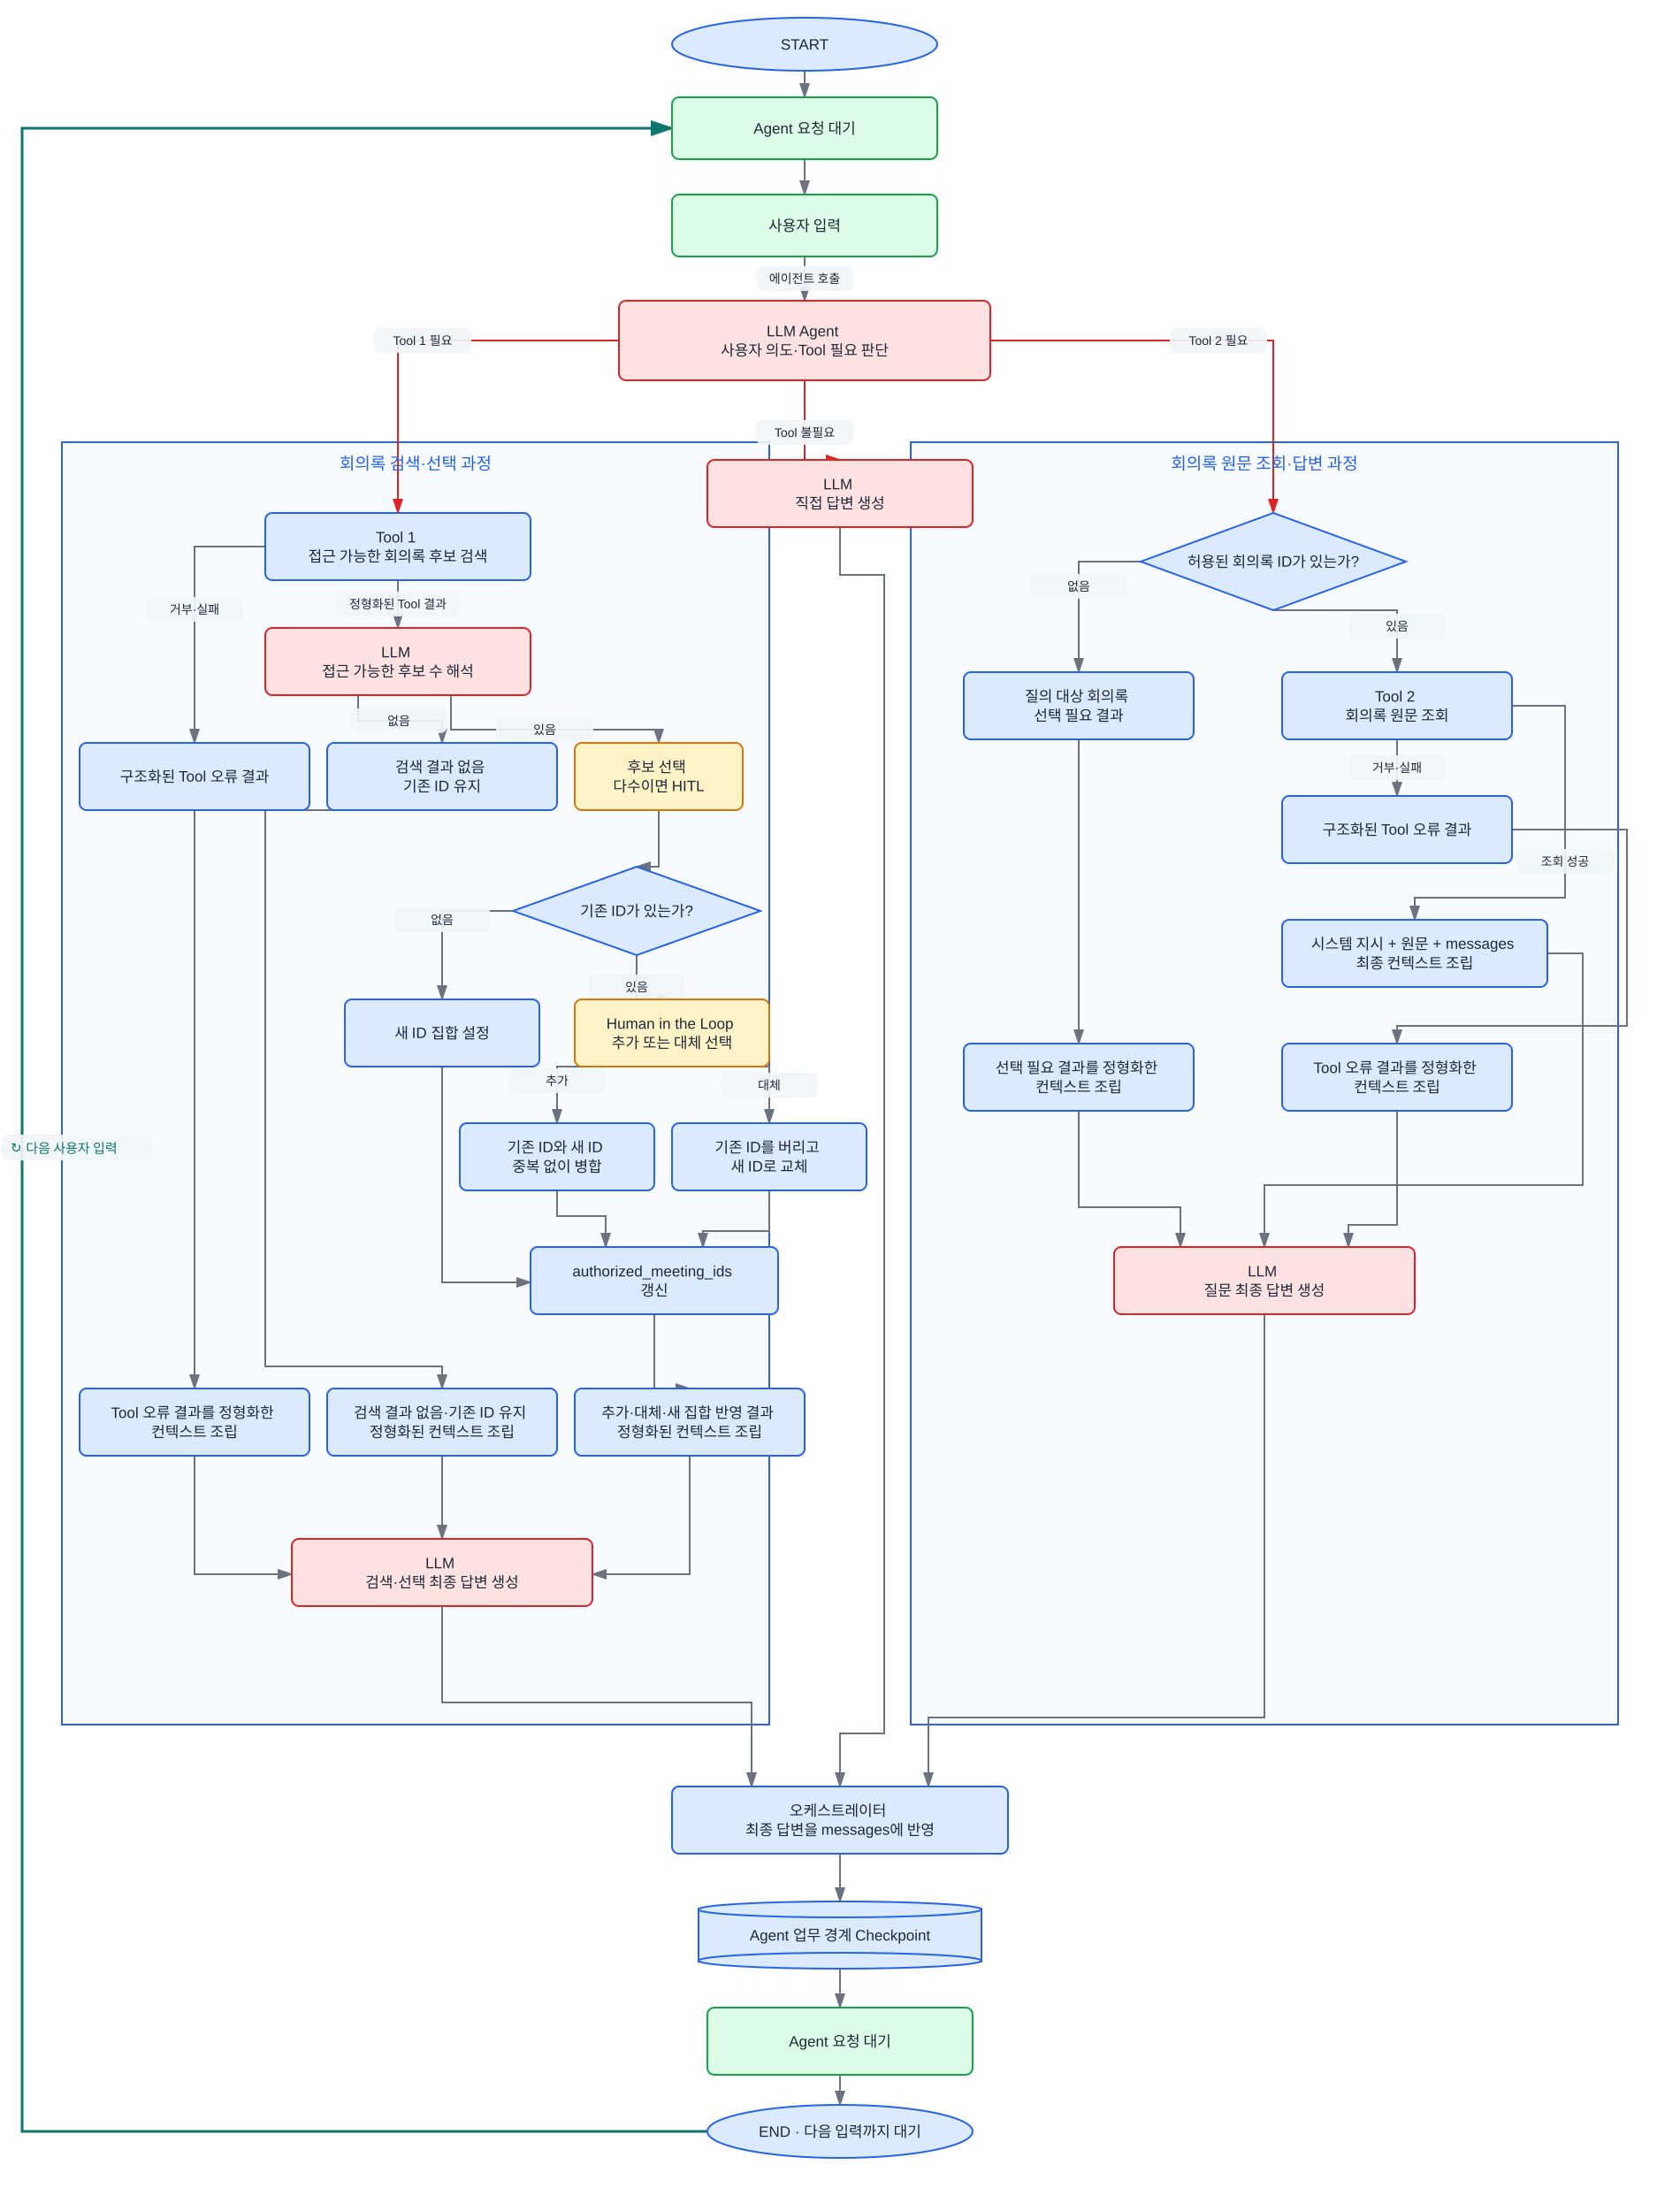
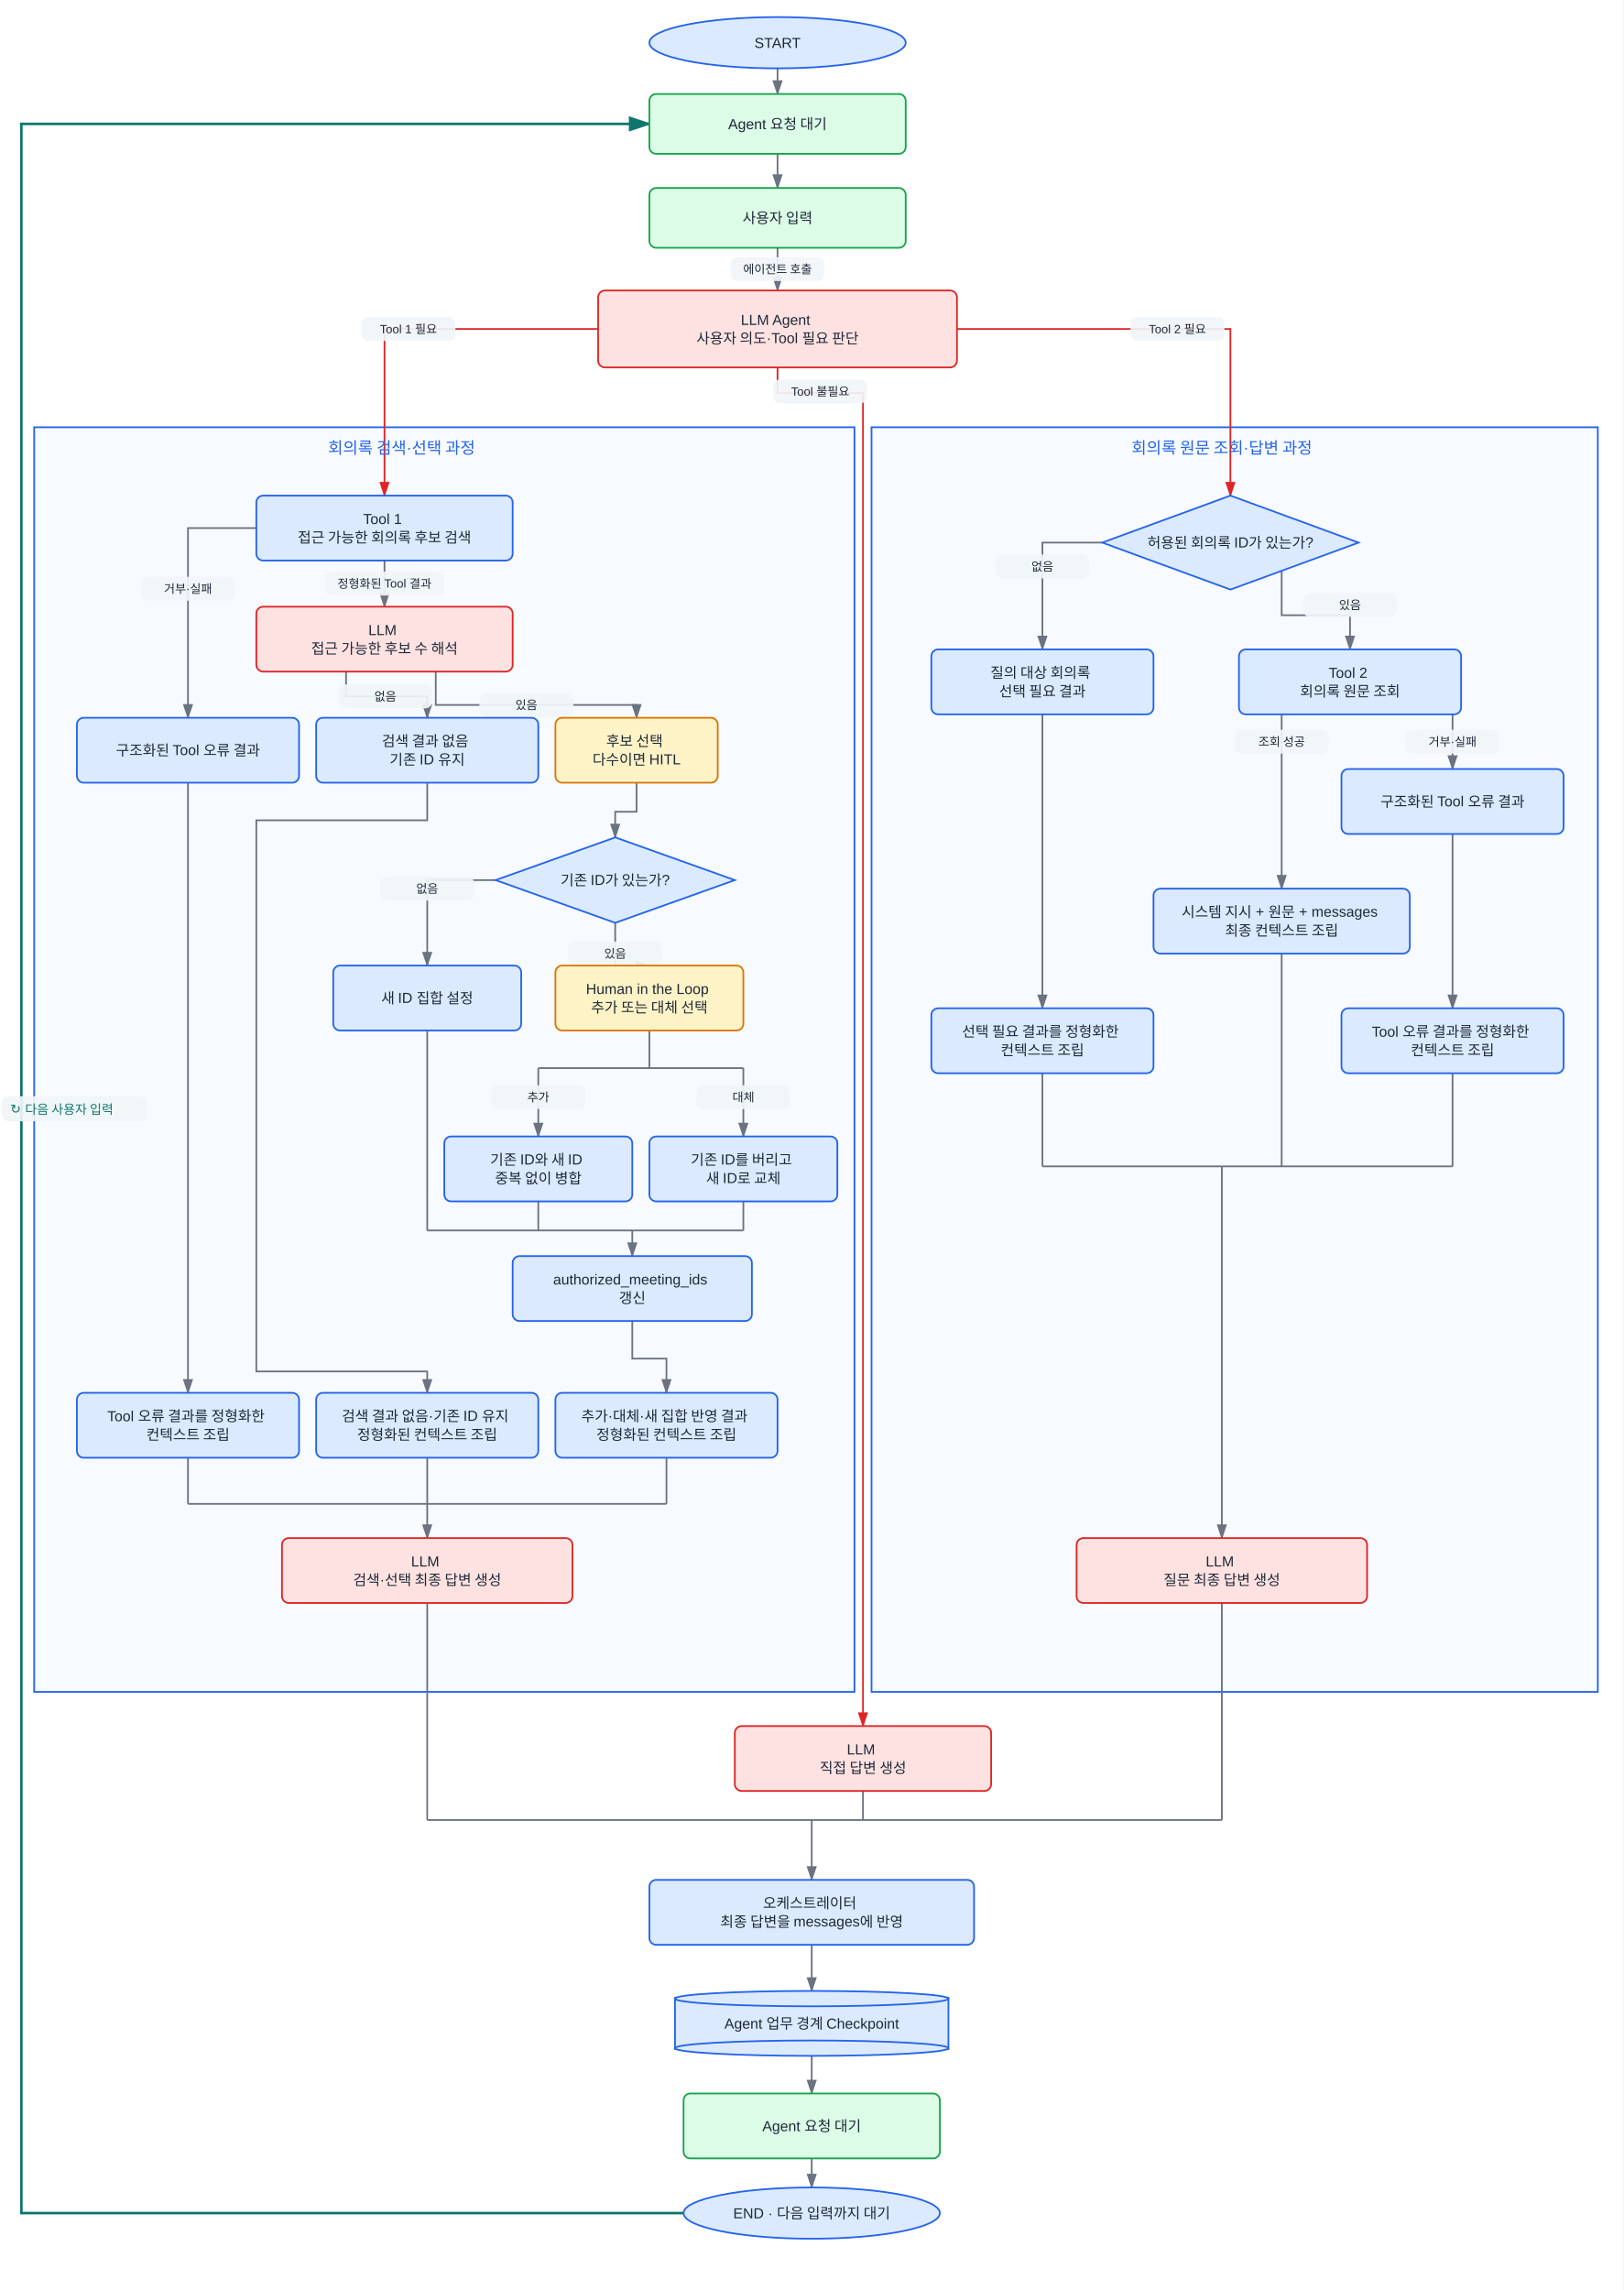
- <svg xmlns="http://www.w3.org/2000/svg" width="1900" height="2500" viewBox="0 0 1900 2500">
+ <svg xmlns="http://www.w3.org/2000/svg" width="1900" height="2680" viewBox="0 0 1900 2680">
  <defs>
    <marker id="a6b7280" markerWidth="10" markerHeight="10" refX="8" refY="3" orient="auto">
      <path d="M0 0L0 6L9 3z" fill="#6b7280" />
    </marker>
    <marker id="a2563eb" markerWidth="10" markerHeight="10" refX="8" refY="3" orient="auto">
      <path d="M0 0L0 6L9 3z" fill="#2563eb" />
    </marker>
    <marker id="adc2626" markerWidth="10" markerHeight="10" refX="8" refY="3" orient="auto">
      <path d="M0 0L0 6L9 3z" fill="#dc2626" />
    </marker>
    <marker id="a16a34a" markerWidth="10" markerHeight="10" refX="8" refY="3" orient="auto">
      <path d="M0 0L0 6L9 3z" fill="#16a34a" />
    </marker>
    <marker id="ad97706" markerWidth="10" markerHeight="10" refX="8" refY="3" orient="auto">
      <path d="M0 0L0 6L9 3z" fill="#d97706" />
    </marker>
    <marker id="af97316" markerWidth="10" markerHeight="10" refX="8" refY="3" orient="auto">
      <path d="M0 0L0 6L9 3z" fill="#f97316" />
    </marker>
    <marker id="a0f766e" markerWidth="10" markerHeight="10" refX="8" refY="3" orient="auto">
      <path d="M0 0L0 6L9 3z" fill="#0f766e" />
    </marker>
    <marker id="a475569" markerWidth="10" markerHeight="10" refX="8" refY="3" orient="auto">
      <path d="M0 0L0 6L9 3z" fill="#475569" />
    </marker>
    <marker id="a1f2937" markerWidth="10" markerHeight="10" refX="8" refY="3" orient="auto">
      <path d="M0 0L0 6L9 3z" fill="#1f2937" />
    </marker>
  </defs>
  <rect width="100%" height="100%" fill="white" />
-   <rect x="70" y="500" width="800" height="1450" rx="0" fill="#eff6ff" fill-opacity="0.45" stroke="#2563eb" stroke-width="2" />
-   <rect x="1030" y="500" width="800" height="1450" rx="0" fill="#eff6ff" fill-opacity="0.45" stroke="#2563eb" stroke-width="2" />
+   <rect x="40" y="500" width="960" height="1480" rx="0" fill="#eff6ff" fill-opacity="0.45" stroke="#2563eb" stroke-width="2" />
+   <rect x="1020" y="500" width="850" height="1480" rx="0" fill="#eff6ff" fill-opacity="0.45" stroke="#2563eb" stroke-width="2" />
  <polyline points="910,80 910,110" fill="none" stroke="#6b7280" stroke-width="2" marker-end="url(#a6b7280)" />
  <polyline points="910,180 910,220" fill="none" stroke="#6b7280" stroke-width="2" marker-end="url(#a6b7280)" />
  <polyline points="910,290 910,340" fill="none" stroke="#6b7280" stroke-width="2" marker-end="url(#a6b7280)" />
  <polyline points="700,385 450,385 450,580" fill="none" stroke="#dc2626" stroke-width="2" marker-end="url(#adc2626)" />
  <polyline points="450,656 450,710" fill="none" stroke="#6b7280" stroke-width="2" marker-end="url(#a6b7280)" />
  <polyline points="300,618 220,618 220,840" fill="none" stroke="#6b7280" stroke-width="2" marker-end="url(#a6b7280)" />
  <polyline points="405,786 405,815 500,815 500,840" fill="none" stroke="#6b7280" stroke-width="2" marker-end="url(#a6b7280)" />
  <polyline points="510,786 510,825 745,825 745,840" fill="none" stroke="#6b7280" stroke-width="2" marker-end="url(#a6b7280)" />
-   <polyline points="745,916 745,980 720,980" fill="none" stroke="#6b7280" stroke-width="2" marker-end="url(#a6b7280)" />
+   <polyline points="745,916 745,950 720,950 720,980" fill="none" stroke="#6b7280" stroke-width="2" marker-end="url(#a6b7280)" />
  <polyline points="580,1030 500,1030 500,1130" fill="none" stroke="#6b7280" stroke-width="2" marker-end="url(#a6b7280)" />
  <polyline points="720,1080 720,1130 760,1130" fill="none" stroke="#6b7280" stroke-width="2" marker-end="url(#a6b7280)" />
-   <polyline points="760,1206 630,1206 630,1270" fill="none" stroke="#6b7280" stroke-width="2" marker-end="url(#a6b7280)" />
-   <polyline points="760,1206 870,1206 870,1270" fill="none" stroke="#6b7280" stroke-width="2" marker-end="url(#a6b7280)" />
-   <polyline points="500,1206 500,1450 600,1450" fill="none" stroke="#6b7280" stroke-width="2" marker-end="url(#a6b7280)" />
-   <polyline points="630,1346 630,1375 685,1375 685,1410" fill="none" stroke="#6b7280" stroke-width="2" marker-end="url(#a6b7280)" />
-   <polyline points="870,1346 870,1392 795,1392 795,1410" fill="none" stroke="#6b7280" stroke-width="2" marker-end="url(#a6b7280)" />
-   <polyline points="220,916 220,1570" fill="none" stroke="#6b7280" stroke-width="2" marker-end="url(#a6b7280)" />
-   <polyline points="500,916 300,916 300,1545 500,1545 500,1570" fill="none" stroke="#6b7280" stroke-width="2" marker-end="url(#a6b7280)" />
-   <polyline points="740,1486 740,1570 780,1570" fill="none" stroke="#6b7280" stroke-width="2" marker-end="url(#a6b7280)" />
-   <polyline points="220,1646 220,1780 330,1780" fill="none" stroke="#6b7280" stroke-width="2" marker-end="url(#a6b7280)" />
-   <polyline points="500,1646 500,1740" fill="none" stroke="#6b7280" stroke-width="2" marker-end="url(#a6b7280)" />
-   <polyline points="780,1646 780,1780 670,1780" fill="none" stroke="#6b7280" stroke-width="2" marker-end="url(#a6b7280)" />
+   <polyline points="760,1206 760,1250" fill="none" stroke="#6b7280" stroke-width="2" />
+   <polyline points="630,1250 870,1250" fill="none" stroke="#6b7280" stroke-width="2" />
+   <polyline points="630,1250 630,1330" fill="none" stroke="#6b7280" stroke-width="2" marker-end="url(#a6b7280)" />
+   <polyline points="870,1250 870,1330" fill="none" stroke="#6b7280" stroke-width="2" marker-end="url(#a6b7280)" />
+   <polyline points="500,1206 500,1440" fill="none" stroke="#6b7280" stroke-width="2" />
+   <polyline points="630,1406 630,1440" fill="none" stroke="#6b7280" stroke-width="2" />
+   <polyline points="870,1406 870,1440" fill="none" stroke="#6b7280" stroke-width="2" />
+   <polyline points="500,1440 870,1440" fill="none" stroke="#6b7280" stroke-width="2" />
+   <polyline points="740,1440 740,1470" fill="none" stroke="#6b7280" stroke-width="2" marker-end="url(#a6b7280)" />
+   <polyline points="220,916 220,1630" fill="none" stroke="#6b7280" stroke-width="2" marker-end="url(#a6b7280)" />
+   <polyline points="500,916 500,960 300,960 300,1605 500,1605 500,1630" fill="none" stroke="#6b7280" stroke-width="2" marker-end="url(#a6b7280)" />
+   <polyline points="740,1546 740,1590 780,1590 780,1630" fill="none" stroke="#6b7280" stroke-width="2" marker-end="url(#a6b7280)" />
+   <polyline points="220,1706 220,1760" fill="none" stroke="#6b7280" stroke-width="2" />
+   <polyline points="500,1706 500,1760" fill="none" stroke="#6b7280" stroke-width="2" />
+   <polyline points="780,1706 780,1760" fill="none" stroke="#6b7280" stroke-width="2" />
+   <polyline points="220,1760 780,1760" fill="none" stroke="#6b7280" stroke-width="2" />
+   <polyline points="500,1760 500,1800" fill="none" stroke="#6b7280" stroke-width="2" marker-end="url(#a6b7280)" />
  <polyline points="1120,385 1440,385 1440,580" fill="none" stroke="#dc2626" stroke-width="2" marker-end="url(#adc2626)" />
  <polyline points="1290,635 1220,635 1220,760" fill="none" stroke="#6b7280" stroke-width="2" marker-end="url(#a6b7280)" />
-   <polyline points="1440,690 1580,690 1580,760" fill="none" stroke="#6b7280" stroke-width="2" marker-end="url(#a6b7280)" />
-   <polyline points="1710,798 1770,798 1770,1015 1600,1015 1600,1040" fill="none" stroke="#6b7280" stroke-width="2" marker-end="url(#a6b7280)" />
-   <polyline points="1580,836 1580,900" fill="none" stroke="#6b7280" stroke-width="2" marker-end="url(#a6b7280)" />
+   <polyline points="1500,668 1500,720 1580,720 1580,760" fill="none" stroke="#6b7280" stroke-width="2" marker-end="url(#a6b7280)" />
+   <polyline points="1500,836 1500,1040" fill="none" stroke="#6b7280" stroke-width="2" marker-end="url(#a6b7280)" />
+   <polyline points="1700,836 1700,900" fill="none" stroke="#6b7280" stroke-width="2" marker-end="url(#a6b7280)" />
  <polyline points="1220,836 1220,1180" fill="none" stroke="#6b7280" stroke-width="2" marker-end="url(#a6b7280)" />
-   <polyline points="1710,938 1840,938 1840,1160 1580,1160 1580,1180" fill="none" stroke="#6b7280" stroke-width="2" marker-end="url(#a6b7280)" />
-   <polyline points="1750,1078 1790,1078 1790,1340 1430,1340 1430,1410" fill="none" stroke="#6b7280" stroke-width="2" marker-end="url(#a6b7280)" />
-   <polyline points="1220,1256 1220,1365 1335,1365 1335,1410" fill="none" stroke="#6b7280" stroke-width="2" marker-end="url(#a6b7280)" />
-   <polyline points="1580,1256 1580,1385 1525,1385 1525,1410" fill="none" stroke="#6b7280" stroke-width="2" marker-end="url(#a6b7280)" />
-   <polyline points="910,430 910,520 950,520" fill="none" stroke="#dc2626" stroke-width="2" marker-end="url(#adc2626)" />
-   <polyline points="950,596 950,650 1000,650 1000,1960 950,1960 950,2020" fill="none" stroke="#6b7280" stroke-width="2" marker-end="url(#a6b7280)" />
-   <polyline points="500,1816 500,1925 850,1925 850,2020" fill="none" stroke="#6b7280" stroke-width="2" marker-end="url(#a6b7280)" />
-   <polyline points="1430,1486 1430,1942 1050,1942 1050,2020" fill="none" stroke="#6b7280" stroke-width="2" marker-end="url(#a6b7280)" />
-   <polyline points="950,2096 950,2150" fill="none" stroke="#6b7280" stroke-width="2" marker-end="url(#a6b7280)" />
-   <polyline points="950,2226 950,2270" fill="none" stroke="#6b7280" stroke-width="2" marker-end="url(#a6b7280)" />
-   <polyline points="950,2346 950,2380" fill="none" stroke="#6b7280" stroke-width="2" marker-end="url(#a6b7280)" />
-   <polyline points="800,2410 25,2410 25,145 760,145" fill="none" stroke="#0f766e" stroke-width="3" marker-end="url(#a0f766e)" />
+   <polyline points="1700,976 1700,1180" fill="none" stroke="#6b7280" stroke-width="2" marker-end="url(#a6b7280)" />
+   <polyline points="1500,1116 1500,1365" fill="none" stroke="#6b7280" stroke-width="2" />
+   <polyline points="1220,1256 1220,1365" fill="none" stroke="#6b7280" stroke-width="2" />
+   <polyline points="1700,1256 1700,1365" fill="none" stroke="#6b7280" stroke-width="2" />
+   <polyline points="1220,1365 1700,1365" fill="none" stroke="#6b7280" stroke-width="2" />
+   <polyline points="1430,1365 1430,1800" fill="none" stroke="#6b7280" stroke-width="2" marker-end="url(#a6b7280)" />
+   <polyline points="910,430 910,460 1010,460 1010,2020" fill="none" stroke="#dc2626" stroke-width="2" marker-end="url(#adc2626)" />
+   <polyline points="1010,2096 1010,2130" fill="none" stroke="#6b7280" stroke-width="2" />
+   <polyline points="500,1876 500,2130" fill="none" stroke="#6b7280" stroke-width="2" />
+   <polyline points="1430,1876 1430,2130" fill="none" stroke="#6b7280" stroke-width="2" />
+   <polyline points="500,2130 1430,2130" fill="none" stroke="#6b7280" stroke-width="2" />
+   <polyline points="950,2130 950,2200" fill="none" stroke="#6b7280" stroke-width="2" marker-end="url(#a6b7280)" />
+   <polyline points="950,2276 950,2330" fill="none" stroke="#6b7280" stroke-width="2" marker-end="url(#a6b7280)" />
+   <polyline points="950,2406 950,2450" fill="none" stroke="#6b7280" stroke-width="2" marker-end="url(#a6b7280)" />
+   <polyline points="950,2526 950,2560" fill="none" stroke="#6b7280" stroke-width="2" marker-end="url(#a6b7280)" />
+   <polyline points="800,2590 25,2590 25,145 760,145" fill="none" stroke="#0f766e" stroke-width="3" marker-end="url(#a0f766e)" />
  <rect x="855" y="301" width="110" height="27.92" rx="8" fill="#f1f5f9" fill-opacity="0.92" stroke="transparent" stroke-width="1" />
  <rect x="423" y="371" width="110" height="27.92" rx="8" fill="#f1f5f9" fill-opacity="0.92" stroke="transparent" stroke-width="1" />
  <rect x="380" y="669" width="140" height="27.92" rx="8" fill="#f1f5f9" fill-opacity="0.92" stroke="transparent" stroke-width="1" />
  <rect x="165" y="675" width="110" height="27.92" rx="8" fill="#f1f5f9" fill-opacity="0.92" stroke="transparent" stroke-width="1" />
  <rect x="396" y="801" width="110" height="27.92" rx="8" fill="#f1f5f9" fill-opacity="0.92" stroke="transparent" stroke-width="1" />
  <rect x="561" y="811" width="110" height="27.92" rx="8" fill="#f1f5f9" fill-opacity="0.92" stroke="transparent" stroke-width="1" />
  <rect x="445" y="1026" width="110" height="27.92" rx="8" fill="#f1f5f9" fill-opacity="0.92" stroke="transparent" stroke-width="1" />
  <rect x="665" y="1102" width="110" height="27.92" rx="8" fill="#f1f5f9" fill-opacity="0.92" stroke="transparent" stroke-width="1" />
-   <rect x="575" y="1208" width="110" height="27.92" rx="8" fill="#f1f5f9" fill-opacity="0.92" stroke="transparent" stroke-width="1" />
-   <rect x="815" y="1213" width="110" height="27.92" rx="8" fill="#f1f5f9" fill-opacity="0.92" stroke="transparent" stroke-width="1" />
+   <rect x="575" y="1270" width="110" height="27.92" rx="8" fill="#f1f5f9" fill-opacity="0.92" stroke="transparent" stroke-width="1" />
+   <rect x="815" y="1270" width="110" height="27.92" rx="8" fill="#f1f5f9" fill-opacity="0.92" stroke="transparent" stroke-width="1" />
  <rect x="1323" y="371" width="110" height="27.92" rx="8" fill="#f1f5f9" fill-opacity="0.92" stroke="transparent" stroke-width="1" />
  <rect x="1165" y="649" width="110" height="27.92" rx="8" fill="#f1f5f9" fill-opacity="0.92" stroke="transparent" stroke-width="1" />
  <rect x="1525" y="694" width="110" height="27.92" rx="8" fill="#f1f5f9" fill-opacity="0.92" stroke="transparent" stroke-width="1" />
-   <rect x="1715" y="960" width="110" height="27.92" rx="8" fill="#f1f5f9" fill-opacity="0.92" stroke="transparent" stroke-width="1" />
-   <rect x="1525" y="854" width="110" height="27.92" rx="8" fill="#f1f5f9" fill-opacity="0.92" stroke="transparent" stroke-width="1" />
-   <rect x="855" y="475" width="110" height="27.92" rx="8" fill="#f1f5f9" fill-opacity="0.92" stroke="transparent" stroke-width="1" />
+   <rect x="1445" y="854" width="110" height="27.92" rx="8" fill="#f1f5f9" fill-opacity="0.92" stroke="transparent" stroke-width="1" />
+   <rect x="1645" y="854" width="110" height="27.92" rx="8" fill="#f1f5f9" fill-opacity="0.92" stroke="transparent" stroke-width="1" />
+   <rect x="905" y="444" width="110" height="27.92" rx="8" fill="#f1f5f9" fill-opacity="0.92" stroke="transparent" stroke-width="1" />
  <rect x="2" y="1283" width="170" height="29.2" rx="8" fill="#f1f5f9" fill-opacity="0.92" stroke="transparent" stroke-width="1" />
  <ellipse cx="910" cy="50" rx="150" ry="30" fill="#dbeafe" stroke="#2563eb" stroke-width="2" />
  <rect x="760" y="110" width="300" height="70" rx="8" fill="#dcfce7" fill-opacity="1" stroke="#16a34a" stroke-width="2" />
  <rect x="760" y="220" width="300" height="70" rx="8" fill="#dcfce7" fill-opacity="1" stroke="#16a34a" stroke-width="2" />
  <rect x="700" y="340" width="420" height="90" rx="8" fill="#fee2e2" fill-opacity="1" stroke="#dc2626" stroke-width="2" />
  <rect x="300" y="580" width="300" height="76" rx="8" fill="#dbeafe" fill-opacity="1" stroke="#2563eb" stroke-width="2" />
  <rect x="300" y="710" width="300" height="76" rx="8" fill="#fee2e2" fill-opacity="1" stroke="#dc2626" stroke-width="2" />
  <rect x="90" y="840" width="260" height="76" rx="8" fill="#dbeafe" fill-opacity="1" stroke="#2563eb" stroke-width="2" />
  <rect x="370" y="840" width="260" height="76" rx="8" fill="#dbeafe" fill-opacity="1" stroke="#2563eb" stroke-width="2" />
  <rect x="650" y="840" width="190" height="76" rx="8" fill="#fef3c7" fill-opacity="1" stroke="#d97706" stroke-width="2" />
  <polygon points="720,980 860,1030 720,1080 580,1030" fill="#dbeafe" stroke="#2563eb" stroke-width="2" />
  <rect x="390" y="1130" width="220" height="76" rx="8" fill="#dbeafe" fill-opacity="1" stroke="#2563eb" stroke-width="2" />
  <rect x="650" y="1130" width="220" height="76" rx="8" fill="#fef3c7" fill-opacity="1" stroke="#d97706" stroke-width="2" />
-   <rect x="520" y="1270" width="220" height="76" rx="8" fill="#dbeafe" fill-opacity="1" stroke="#2563eb" stroke-width="2" />
-   <rect x="760" y="1270" width="220" height="76" rx="8" fill="#dbeafe" fill-opacity="1" stroke="#2563eb" stroke-width="2" />
-   <rect x="600" y="1410" width="280" height="76" rx="8" fill="#dbeafe" fill-opacity="1" stroke="#2563eb" stroke-width="2" />
-   <rect x="90" y="1570" width="260" height="76" rx="8" fill="#dbeafe" fill-opacity="1" stroke="#2563eb" stroke-width="2" />
-   <rect x="370" y="1570" width="260" height="76" rx="8" fill="#dbeafe" fill-opacity="1" stroke="#2563eb" stroke-width="2" />
-   <rect x="650" y="1570" width="260" height="76" rx="8" fill="#dbeafe" fill-opacity="1" stroke="#2563eb" stroke-width="2" />
-   <rect x="330" y="1740" width="340" height="76" rx="8" fill="#fee2e2" fill-opacity="1" stroke="#dc2626" stroke-width="2" />
+   <rect x="520" y="1330" width="220" height="76" rx="8" fill="#dbeafe" fill-opacity="1" stroke="#2563eb" stroke-width="2" />
+   <rect x="760" y="1330" width="220" height="76" rx="8" fill="#dbeafe" fill-opacity="1" stroke="#2563eb" stroke-width="2" />
+   <rect x="600" y="1470" width="280" height="76" rx="8" fill="#dbeafe" fill-opacity="1" stroke="#2563eb" stroke-width="2" />
+   <rect x="90" y="1630" width="260" height="76" rx="8" fill="#dbeafe" fill-opacity="1" stroke="#2563eb" stroke-width="2" />
+   <rect x="370" y="1630" width="260" height="76" rx="8" fill="#dbeafe" fill-opacity="1" stroke="#2563eb" stroke-width="2" />
+   <rect x="650" y="1630" width="260" height="76" rx="8" fill="#dbeafe" fill-opacity="1" stroke="#2563eb" stroke-width="2" />
+   <rect x="330" y="1800" width="340" height="76" rx="8" fill="#fee2e2" fill-opacity="1" stroke="#dc2626" stroke-width="2" />
  <polygon points="1440,580 1590,635 1440,690 1290,635" fill="#dbeafe" stroke="#2563eb" stroke-width="2" />
  <rect x="1090" y="760" width="260" height="76" rx="8" fill="#dbeafe" fill-opacity="1" stroke="#2563eb" stroke-width="2" />
  <rect x="1450" y="760" width="260" height="76" rx="8" fill="#dbeafe" fill-opacity="1" stroke="#2563eb" stroke-width="2" />
-   <rect x="1450" y="900" width="260" height="76" rx="8" fill="#dbeafe" fill-opacity="1" stroke="#2563eb" stroke-width="2" />
-   <rect x="1450" y="1040" width="300" height="76" rx="8" fill="#dbeafe" fill-opacity="1" stroke="#2563eb" stroke-width="2" />
+   <rect x="1570" y="900" width="260" height="76" rx="8" fill="#dbeafe" fill-opacity="1" stroke="#2563eb" stroke-width="2" />
+   <rect x="1350" y="1040" width="300" height="76" rx="8" fill="#dbeafe" fill-opacity="1" stroke="#2563eb" stroke-width="2" />
  <rect x="1090" y="1180" width="260" height="76" rx="8" fill="#dbeafe" fill-opacity="1" stroke="#2563eb" stroke-width="2" />
-   <rect x="1450" y="1180" width="260" height="76" rx="8" fill="#dbeafe" fill-opacity="1" stroke="#2563eb" stroke-width="2" />
-   <rect x="1260" y="1410" width="340" height="76" rx="8" fill="#fee2e2" fill-opacity="1" stroke="#dc2626" stroke-width="2" />
-   <rect x="800" y="520" width="300" height="76" rx="8" fill="#fee2e2" fill-opacity="1" stroke="#dc2626" stroke-width="2" />
-   <rect x="760" y="2020" width="380" height="76" rx="8" fill="#dbeafe" fill-opacity="1" stroke="#2563eb" stroke-width="2" />
-   <rect x="790" y="2158" width="320" height="60" rx="0" fill="#dbeafe" fill-opacity="1" stroke="#2563eb" stroke-width="2" />
-   <ellipse cx="950" cy="2159" rx="160" ry="9" fill="#dbeafe" stroke="#2563eb" stroke-width="2" />
-   <ellipse cx="950" cy="2217" rx="160" ry="9" fill="#dbeafe" stroke="#2563eb" stroke-width="2" />
-   <rect x="800" y="2270" width="300" height="76" rx="8" fill="#dcfce7" fill-opacity="1" stroke="#16a34a" stroke-width="2" />
-   <ellipse cx="950" cy="2410" rx="150" ry="30" fill="#dbeafe" stroke="#2563eb" stroke-width="2" />
+   <rect x="1570" y="1180" width="260" height="76" rx="8" fill="#dbeafe" fill-opacity="1" stroke="#2563eb" stroke-width="2" />
+   <rect x="1260" y="1800" width="340" height="76" rx="8" fill="#fee2e2" fill-opacity="1" stroke="#dc2626" stroke-width="2" />
+   <rect x="860" y="2020" width="300" height="76" rx="8" fill="#fee2e2" fill-opacity="1" stroke="#dc2626" stroke-width="2" />
+   <rect x="760" y="2200" width="380" height="76" rx="8" fill="#dbeafe" fill-opacity="1" stroke="#2563eb" stroke-width="2" />
+   <rect x="790" y="2338" width="320" height="60" rx="0" fill="#dbeafe" fill-opacity="1" stroke="#2563eb" stroke-width="2" />
+   <ellipse cx="950" cy="2339" rx="160" ry="9" fill="#dbeafe" stroke="#2563eb" stroke-width="2" />
+   <ellipse cx="950" cy="2397" rx="160" ry="9" fill="#dbeafe" stroke="#2563eb" stroke-width="2" />
+   <rect x="800" y="2450" width="300" height="76" rx="8" fill="#dcfce7" fill-opacity="1" stroke="#16a34a" stroke-width="2" />
+   <ellipse cx="950" cy="2590" rx="150" ry="30" fill="#dbeafe" stroke="#2563eb" stroke-width="2" />
  <text x="910" y="56.12" text-anchor="middle" font-family="Arial,'Noto Sans KR',sans-serif" font-size="17" fill="#1f2937">
    <tspan x="910" dy="0">START</tspan>
  </text>
  <text x="910" y="151.12" text-anchor="middle" font-family="Arial,'Noto Sans KR',sans-serif" font-size="17" fill="#1f2937">
    <tspan x="910" dy="0">Agent 요청 대기</tspan>
  </text>
  <text x="910" y="261.12" text-anchor="middle" font-family="Arial,'Noto Sans KR',sans-serif" font-size="17" fill="#1f2937">
    <tspan x="910" dy="0">사용자 입력</tspan>
  </text>
  <text x="910" y="380.24" text-anchor="middle" font-family="Arial,'Noto Sans KR',sans-serif" font-size="17" fill="#1f2937">
    <tspan x="910" dy="0">LLM Agent</tspan>
    <tspan x="910" dy="21.76">사용자 의도·Tool 필요 판단</tspan>
  </text>
  <text x="910" y="320" text-anchor="middle" font-family="Arial,'Noto Sans KR',sans-serif" font-size="14" fill="#1f2937">
    <tspan x="910" dy="0">에이전트 호출</tspan>
  </text>
  <text x="470" y="530.84" text-anchor="middle" font-family="Arial,'Noto Sans KR',sans-serif" font-size="19" fill="#2563eb">
    <tspan x="470" dy="0">회의록 검색·선택 과정</tspan>
  </text>
  <text x="1430" y="530.84" text-anchor="middle" font-family="Arial,'Noto Sans KR',sans-serif" font-size="19" fill="#2563eb">
    <tspan x="1430" dy="0">회의록 원문 조회·답변 과정</tspan>
  </text>
  <text x="450" y="613.24" text-anchor="middle" font-family="Arial,'Noto Sans KR',sans-serif" font-size="17" fill="#1f2937">
    <tspan x="450" dy="0">Tool 1</tspan>
    <tspan x="450" dy="21.76">접근 가능한 회의록 후보 검색</tspan>
  </text>
  <text x="450" y="743.24" text-anchor="middle" font-family="Arial,'Noto Sans KR',sans-serif" font-size="17" fill="#1f2937">
    <tspan x="450" dy="0">LLM</tspan>
    <tspan x="450" dy="21.76">접근 가능한 후보 수 해석</tspan>
  </text>
  <text x="220" y="884.12" text-anchor="middle" font-family="Arial,'Noto Sans KR',sans-serif" font-size="17" fill="#1f2937">
    <tspan x="220" dy="0">구조화된 Tool 오류 결과</tspan>
  </text>
  <text x="500" y="873.24" text-anchor="middle" font-family="Arial,'Noto Sans KR',sans-serif" font-size="17" fill="#1f2937">
    <tspan x="500" dy="0">검색 결과 없음</tspan>
    <tspan x="500" dy="21.76">기존 ID 유지</tspan>
  </text>
  <text x="745" y="873.24" text-anchor="middle" font-family="Arial,'Noto Sans KR',sans-serif" font-size="17" fill="#1f2937">
    <tspan x="745" dy="0">후보 선택</tspan>
    <tspan x="745" dy="21.76">다수이면 HITL</tspan>
  </text>
  <text x="720" y="1036.12" text-anchor="middle" font-family="Arial,'Noto Sans KR',sans-serif" font-size="17" fill="#1f2937">
    <tspan x="720" dy="0">기존 ID가 있는가?</tspan>
  </text>
  <text x="500" y="1174.12" text-anchor="middle" font-family="Arial,'Noto Sans KR',sans-serif" font-size="17" fill="#1f2937">
    <tspan x="500" dy="0">새 ID 집합 설정</tspan>
  </text>
  <text x="760" y="1163.24" text-anchor="middle" font-family="Arial,'Noto Sans KR',sans-serif" font-size="17" fill="#1f2937">
    <tspan x="760" dy="0">Human in the Loop</tspan>
    <tspan x="760" dy="21.76">추가 또는 대체 선택</tspan>
  </text>
-   <text x="630" y="1303.24" text-anchor="middle" font-family="Arial,'Noto Sans KR',sans-serif" font-size="17" fill="#1f2937">
+   <text x="630" y="1363.24" text-anchor="middle" font-family="Arial,'Noto Sans KR',sans-serif" font-size="17" fill="#1f2937">
    <tspan x="630" dy="0">기존 ID와 새 ID</tspan>
    <tspan x="630" dy="21.76">중복 없이 병합</tspan>
  </text>
-   <text x="870" y="1303.24" text-anchor="middle" font-family="Arial,'Noto Sans KR',sans-serif" font-size="17" fill="#1f2937">
+   <text x="870" y="1363.24" text-anchor="middle" font-family="Arial,'Noto Sans KR',sans-serif" font-size="17" fill="#1f2937">
    <tspan x="870" dy="0">기존 ID를 버리고</tspan>
    <tspan x="870" dy="21.76">새 ID로 교체</tspan>
  </text>
-   <text x="740" y="1443.24" text-anchor="middle" font-family="Arial,'Noto Sans KR',sans-serif" font-size="17" fill="#1f2937">
+   <text x="740" y="1503.24" text-anchor="middle" font-family="Arial,'Noto Sans KR',sans-serif" font-size="17" fill="#1f2937">
    <tspan x="740" dy="0">authorized_meeting_ids</tspan>
    <tspan x="740" dy="21.76">갱신</tspan>
  </text>
-   <text x="220" y="1603.24" text-anchor="middle" font-family="Arial,'Noto Sans KR',sans-serif" font-size="17" fill="#1f2937">
+   <text x="220" y="1663.24" text-anchor="middle" font-family="Arial,'Noto Sans KR',sans-serif" font-size="17" fill="#1f2937">
    <tspan x="220" dy="0">Tool 오류 결과를 정형화한</tspan>
    <tspan x="220" dy="21.76">컨텍스트 조립</tspan>
  </text>
-   <text x="500" y="1603.24" text-anchor="middle" font-family="Arial,'Noto Sans KR',sans-serif" font-size="17" fill="#1f2937">
+   <text x="500" y="1663.24" text-anchor="middle" font-family="Arial,'Noto Sans KR',sans-serif" font-size="17" fill="#1f2937">
    <tspan x="500" dy="0">검색 결과 없음·기존 ID 유지</tspan>
    <tspan x="500" dy="21.76">정형화된 컨텍스트 조립</tspan>
  </text>
-   <text x="780" y="1603.24" text-anchor="middle" font-family="Arial,'Noto Sans KR',sans-serif" font-size="17" fill="#1f2937">
+   <text x="780" y="1663.24" text-anchor="middle" font-family="Arial,'Noto Sans KR',sans-serif" font-size="17" fill="#1f2937">
    <tspan x="780" dy="0">추가·대체·새 집합 반영 결과</tspan>
    <tspan x="780" dy="21.76">정형화된 컨텍스트 조립</tspan>
  </text>
-   <text x="500" y="1773.24" text-anchor="middle" font-family="Arial,'Noto Sans KR',sans-serif" font-size="17" fill="#1f2937">
+   <text x="500" y="1833.24" text-anchor="middle" font-family="Arial,'Noto Sans KR',sans-serif" font-size="17" fill="#1f2937">
    <tspan x="500" dy="0">LLM</tspan>
    <tspan x="500" dy="21.76">검색·선택 최종 답변 생성</tspan>
  </text>
  <text x="478" y="390" text-anchor="middle" font-family="Arial,'Noto Sans KR',sans-serif" font-size="14" fill="#1f2937">
    <tspan x="478" dy="0">Tool 1 필요</tspan>
  </text>
  <text x="450" y="688" text-anchor="middle" font-family="Arial,'Noto Sans KR',sans-serif" font-size="14" fill="#1f2937">
    <tspan x="450" dy="0">정형화된 Tool 결과</tspan>
  </text>
  <text x="220" y="694" text-anchor="middle" font-family="Arial,'Noto Sans KR',sans-serif" font-size="14" fill="#1f2937">
    <tspan x="220" dy="0">거부·실패</tspan>
  </text>
  <text x="451" y="820" text-anchor="middle" font-family="Arial,'Noto Sans KR',sans-serif" font-size="14" fill="#1f2937">
    <tspan x="451" dy="0">없음</tspan>
  </text>
  <text x="616" y="830" text-anchor="middle" font-family="Arial,'Noto Sans KR',sans-serif" font-size="14" fill="#1f2937">
    <tspan x="616" dy="0">있음</tspan>
  </text>
  <text x="500" y="1045" text-anchor="middle" font-family="Arial,'Noto Sans KR',sans-serif" font-size="14" fill="#1f2937">
    <tspan x="500" dy="0">없음</tspan>
  </text>
  <text x="720" y="1121" text-anchor="middle" font-family="Arial,'Noto Sans KR',sans-serif" font-size="14" fill="#1f2937">
    <tspan x="720" dy="0">있음</tspan>
  </text>
-   <text x="630" y="1227" text-anchor="middle" font-family="Arial,'Noto Sans KR',sans-serif" font-size="14" fill="#1f2937">
+   <text x="630" y="1289" text-anchor="middle" font-family="Arial,'Noto Sans KR',sans-serif" font-size="14" fill="#1f2937">
    <tspan x="630" dy="0">추가</tspan>
  </text>
-   <text x="870" y="1232" text-anchor="middle" font-family="Arial,'Noto Sans KR',sans-serif" font-size="14" fill="#1f2937">
+   <text x="870" y="1289" text-anchor="middle" font-family="Arial,'Noto Sans KR',sans-serif" font-size="14" fill="#1f2937">
    <tspan x="870" dy="0">대체</tspan>
  </text>
  <text x="1440" y="641.12" text-anchor="middle" font-family="Arial,'Noto Sans KR',sans-serif" font-size="17" fill="#1f2937">
    <tspan x="1440" dy="0">허용된 회의록 ID가 있는가?</tspan>
  </text>
  <text x="1220" y="793.24" text-anchor="middle" font-family="Arial,'Noto Sans KR',sans-serif" font-size="17" fill="#1f2937">
    <tspan x="1220" dy="0">질의 대상 회의록</tspan>
    <tspan x="1220" dy="21.76">선택 필요 결과</tspan>
  </text>
  <text x="1580" y="793.24" text-anchor="middle" font-family="Arial,'Noto Sans KR',sans-serif" font-size="17" fill="#1f2937">
    <tspan x="1580" dy="0">Tool 2</tspan>
    <tspan x="1580" dy="21.76">회의록 원문 조회</tspan>
  </text>
-   <text x="1580" y="944.12" text-anchor="middle" font-family="Arial,'Noto Sans KR',sans-serif" font-size="17" fill="#1f2937">
-     <tspan x="1580" dy="0">구조화된 Tool 오류 결과</tspan>
-   </text>
-   <text x="1600" y="1073.24" text-anchor="middle" font-family="Arial,'Noto Sans KR',sans-serif" font-size="17" fill="#1f2937">
-     <tspan x="1600" dy="0">시스템 지시 + 원문 + messages</tspan>
-     <tspan x="1600" dy="21.76">최종 컨텍스트 조립</tspan>
+   <text x="1700" y="944.12" text-anchor="middle" font-family="Arial,'Noto Sans KR',sans-serif" font-size="17" fill="#1f2937">
+     <tspan x="1700" dy="0">구조화된 Tool 오류 결과</tspan>
+   </text>
+   <text x="1500" y="1073.24" text-anchor="middle" font-family="Arial,'Noto Sans KR',sans-serif" font-size="17" fill="#1f2937">
+     <tspan x="1500" dy="0">시스템 지시 + 원문 + messages</tspan>
+     <tspan x="1500" dy="21.76">최종 컨텍스트 조립</tspan>
  </text>
  <text x="1220" y="1213.24" text-anchor="middle" font-family="Arial,'Noto Sans KR',sans-serif" font-size="17" fill="#1f2937">
    <tspan x="1220" dy="0">선택 필요 결과를 정형화한</tspan>
    <tspan x="1220" dy="21.76">컨텍스트 조립</tspan>
  </text>
-   <text x="1580" y="1213.24" text-anchor="middle" font-family="Arial,'Noto Sans KR',sans-serif" font-size="17" fill="#1f2937">
-     <tspan x="1580" dy="0">Tool 오류 결과를 정형화한</tspan>
-     <tspan x="1580" dy="21.76">컨텍스트 조립</tspan>
-   </text>
-   <text x="1430" y="1443.24" text-anchor="middle" font-family="Arial,'Noto Sans KR',sans-serif" font-size="17" fill="#1f2937">
+   <text x="1700" y="1213.24" text-anchor="middle" font-family="Arial,'Noto Sans KR',sans-serif" font-size="17" fill="#1f2937">
+     <tspan x="1700" dy="0">Tool 오류 결과를 정형화한</tspan>
+     <tspan x="1700" dy="21.76">컨텍스트 조립</tspan>
+   </text>
+   <text x="1430" y="1833.24" text-anchor="middle" font-family="Arial,'Noto Sans KR',sans-serif" font-size="17" fill="#1f2937">
    <tspan x="1430" dy="0">LLM</tspan>
    <tspan x="1430" dy="21.76">질문 최종 답변 생성</tspan>
  </text>
  <text x="1378" y="390" text-anchor="middle" font-family="Arial,'Noto Sans KR',sans-serif" font-size="14" fill="#1f2937">
    <tspan x="1378" dy="0">Tool 2 필요</tspan>
  </text>
  <text x="1220" y="668" text-anchor="middle" font-family="Arial,'Noto Sans KR',sans-serif" font-size="14" fill="#1f2937">
    <tspan x="1220" dy="0">없음</tspan>
  </text>
  <text x="1580" y="713" text-anchor="middle" font-family="Arial,'Noto Sans KR',sans-serif" font-size="14" fill="#1f2937">
    <tspan x="1580" dy="0">있음</tspan>
  </text>
-   <text x="1770" y="979" text-anchor="middle" font-family="Arial,'Noto Sans KR',sans-serif" font-size="14" fill="#1f2937">
-     <tspan x="1770" dy="0">조회 성공</tspan>
-   </text>
-   <text x="1580" y="873" text-anchor="middle" font-family="Arial,'Noto Sans KR',sans-serif" font-size="14" fill="#1f2937">
-     <tspan x="1580" dy="0">거부·실패</tspan>
-   </text>
-   <text x="950" y="553.24" text-anchor="middle" font-family="Arial,'Noto Sans KR',sans-serif" font-size="17" fill="#1f2937">
-     <tspan x="950" dy="0">LLM</tspan>
-     <tspan x="950" dy="21.76">직접 답변 생성</tspan>
-   </text>
-   <text x="910" y="494" text-anchor="middle" font-family="Arial,'Noto Sans KR',sans-serif" font-size="14" fill="#1f2937">
-     <tspan x="910" dy="0">Tool 불필요</tspan>
-   </text>
-   <text x="950" y="2053.24" text-anchor="middle" font-family="Arial,'Noto Sans KR',sans-serif" font-size="17" fill="#1f2937">
+   <text x="1500" y="873" text-anchor="middle" font-family="Arial,'Noto Sans KR',sans-serif" font-size="14" fill="#1f2937">
+     <tspan x="1500" dy="0">조회 성공</tspan>
+   </text>
+   <text x="1700" y="873" text-anchor="middle" font-family="Arial,'Noto Sans KR',sans-serif" font-size="14" fill="#1f2937">
+     <tspan x="1700" dy="0">거부·실패</tspan>
+   </text>
+   <text x="1010" y="2053.24" text-anchor="middle" font-family="Arial,'Noto Sans KR',sans-serif" font-size="17" fill="#1f2937">
+     <tspan x="1010" dy="0">LLM</tspan>
+     <tspan x="1010" dy="21.76">직접 답변 생성</tspan>
+   </text>
+   <text x="960" y="463" text-anchor="middle" font-family="Arial,'Noto Sans KR',sans-serif" font-size="14" fill="#1f2937">
+     <tspan x="960" dy="0">Tool 불필요</tspan>
+   </text>
+   <text x="950" y="2233.24" text-anchor="middle" font-family="Arial,'Noto Sans KR',sans-serif" font-size="17" fill="#1f2937">
    <tspan x="950" dy="0">오케스트레이터</tspan>
    <tspan x="950" dy="21.76">최종 답변을 messages에 반영</tspan>
  </text>
-   <text x="950" y="2194.12" text-anchor="middle" font-family="Arial,'Noto Sans KR',sans-serif" font-size="17" fill="#1f2937">
+   <text x="950" y="2374.12" text-anchor="middle" font-family="Arial,'Noto Sans KR',sans-serif" font-size="17" fill="#1f2937">
    <tspan x="950" dy="0">Agent 업무 경계 Checkpoint</tspan>
  </text>
-   <text x="950" y="2314.12" text-anchor="middle" font-family="Arial,'Noto Sans KR',sans-serif" font-size="17" fill="#1f2937">
+   <text x="950" y="2494.12" text-anchor="middle" font-family="Arial,'Noto Sans KR',sans-serif" font-size="17" fill="#1f2937">
    <tspan x="950" dy="0">Agent 요청 대기</tspan>
  </text>
-   <text x="950" y="2416.12" text-anchor="middle" font-family="Arial,'Noto Sans KR',sans-serif" font-size="17" fill="#1f2937">
+   <text x="950" y="2596.12" text-anchor="middle" font-family="Arial,'Noto Sans KR',sans-serif" font-size="17" fill="#1f2937">
    <tspan x="950" dy="0">END · 다음 입력까지 대기</tspan>
  </text>
  <text x="12" y="1303" text-anchor="start" font-family="Arial,'Noto Sans KR',sans-serif" font-size="15" fill="#0f766e">
    <tspan x="12" dy="0">↻ 다음 사용자 입력</tspan>
  </text>
</svg>
